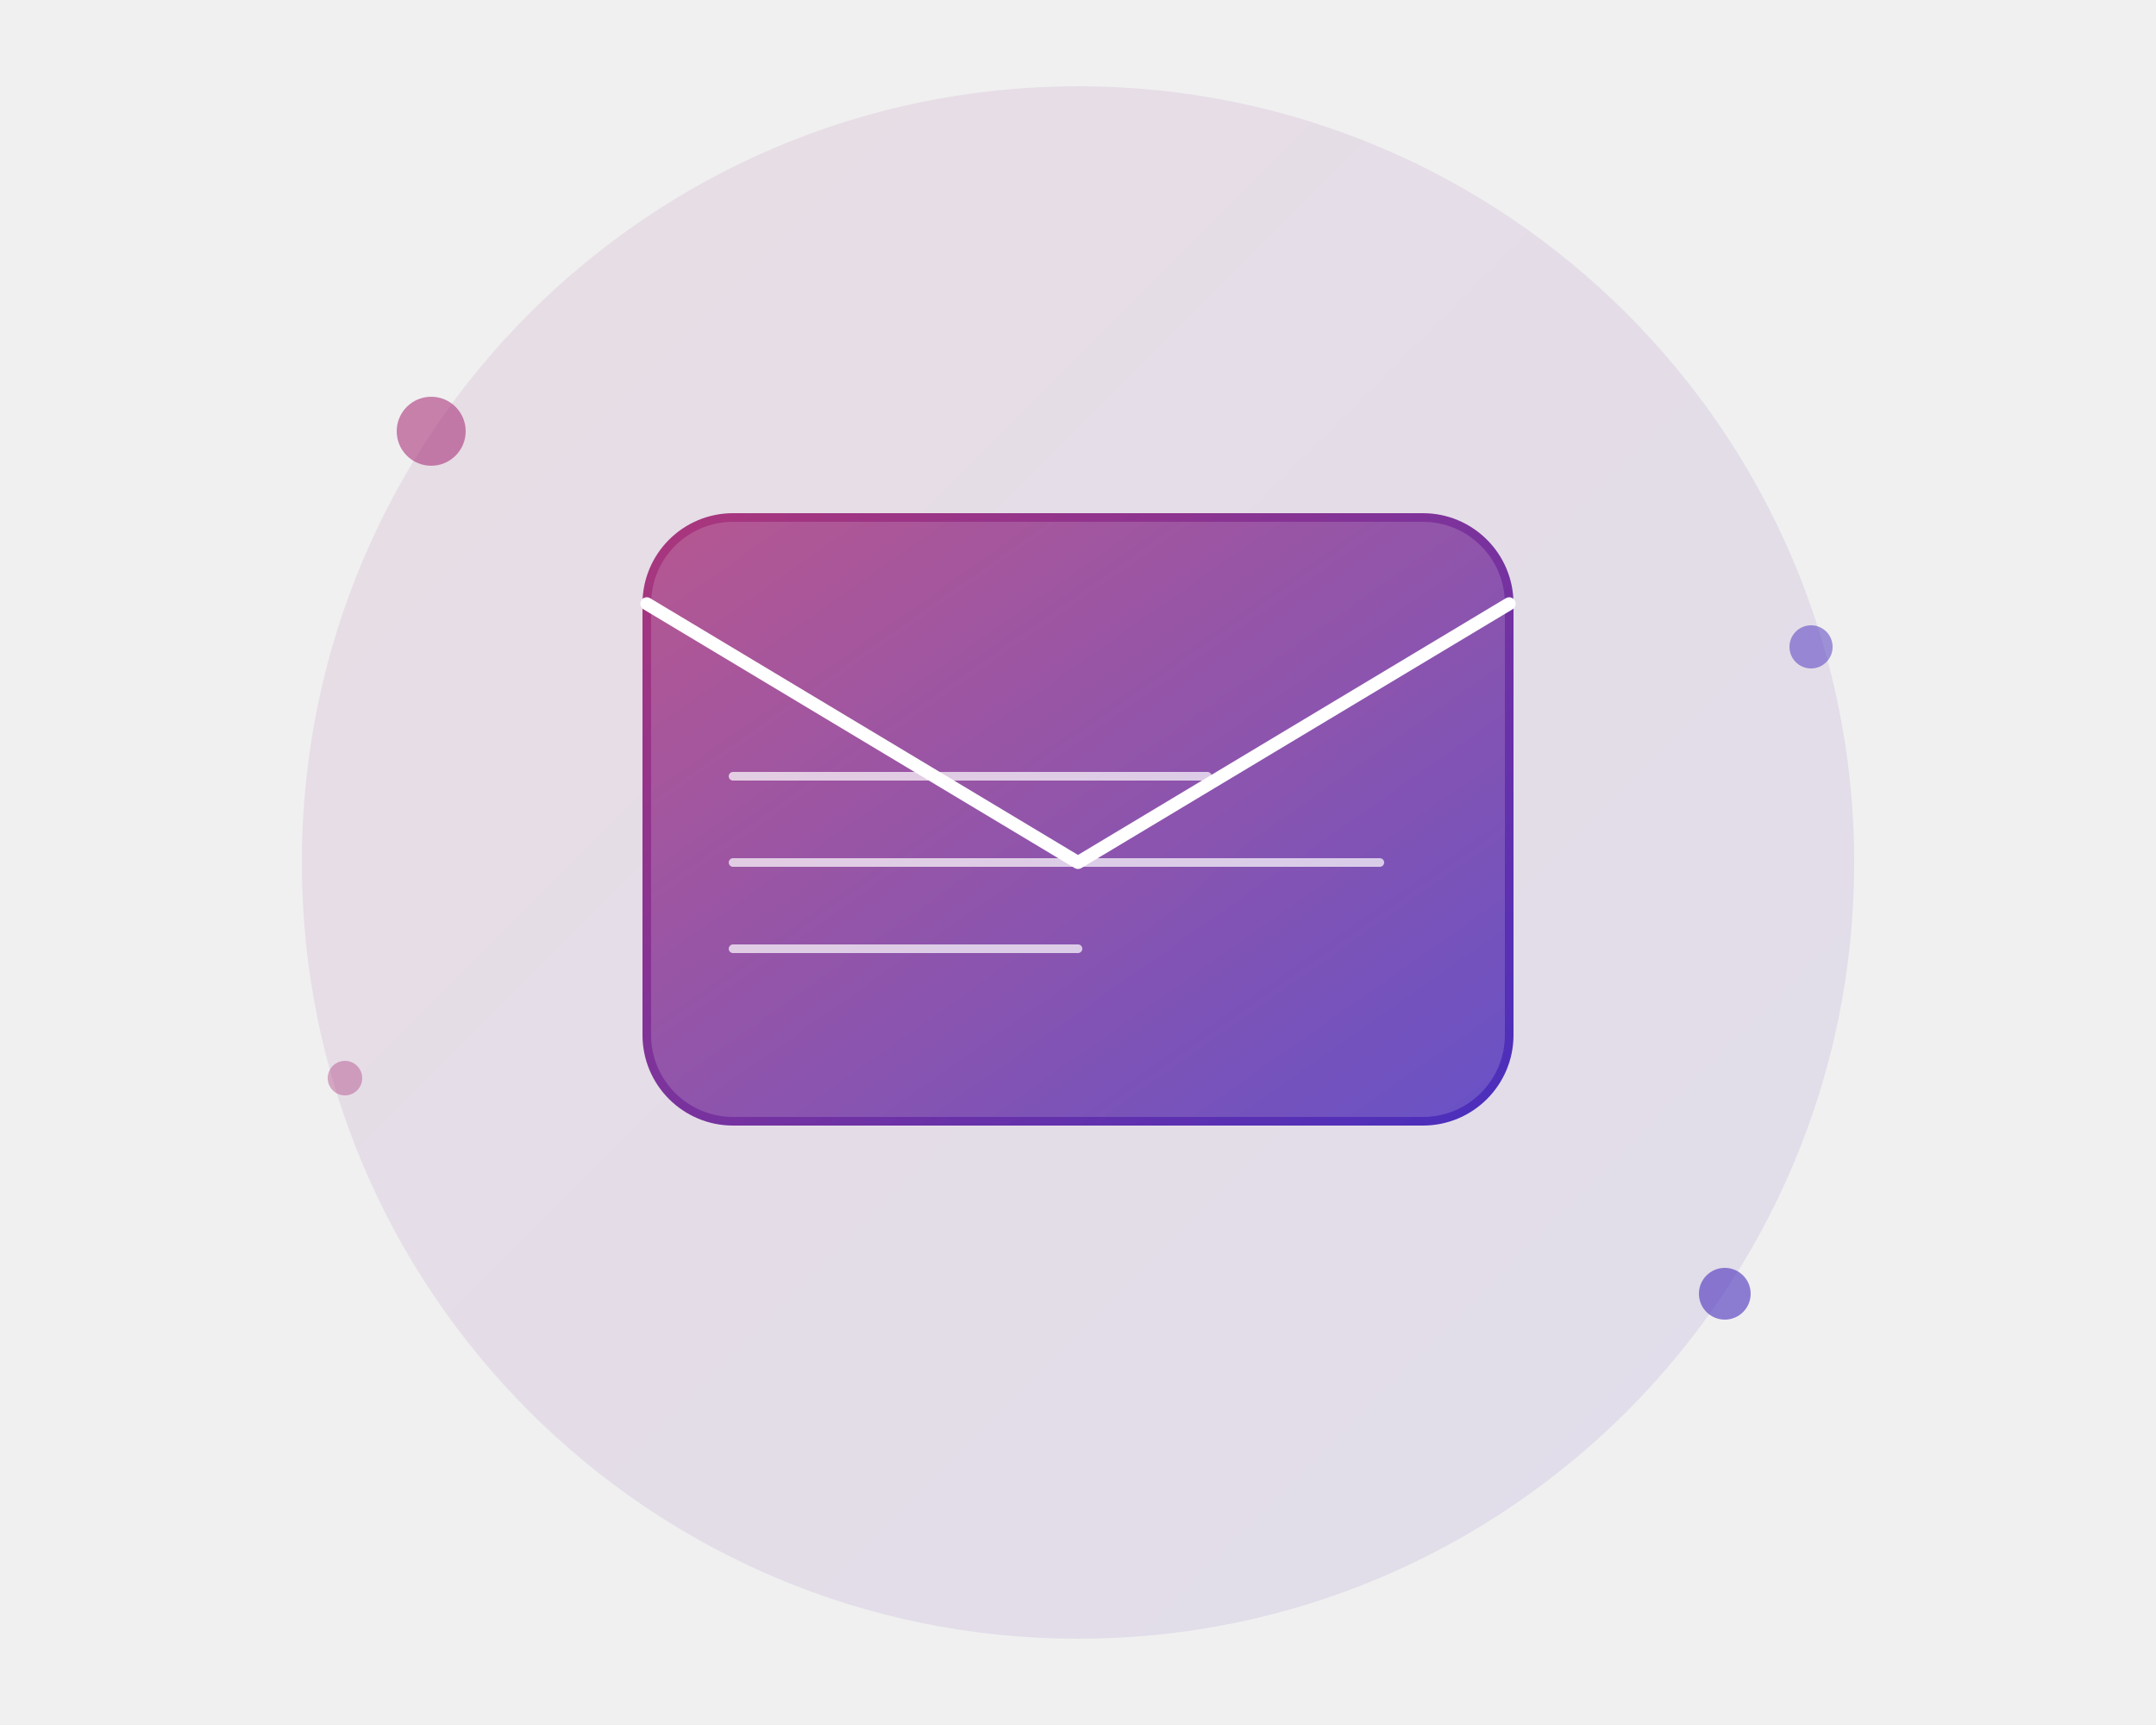
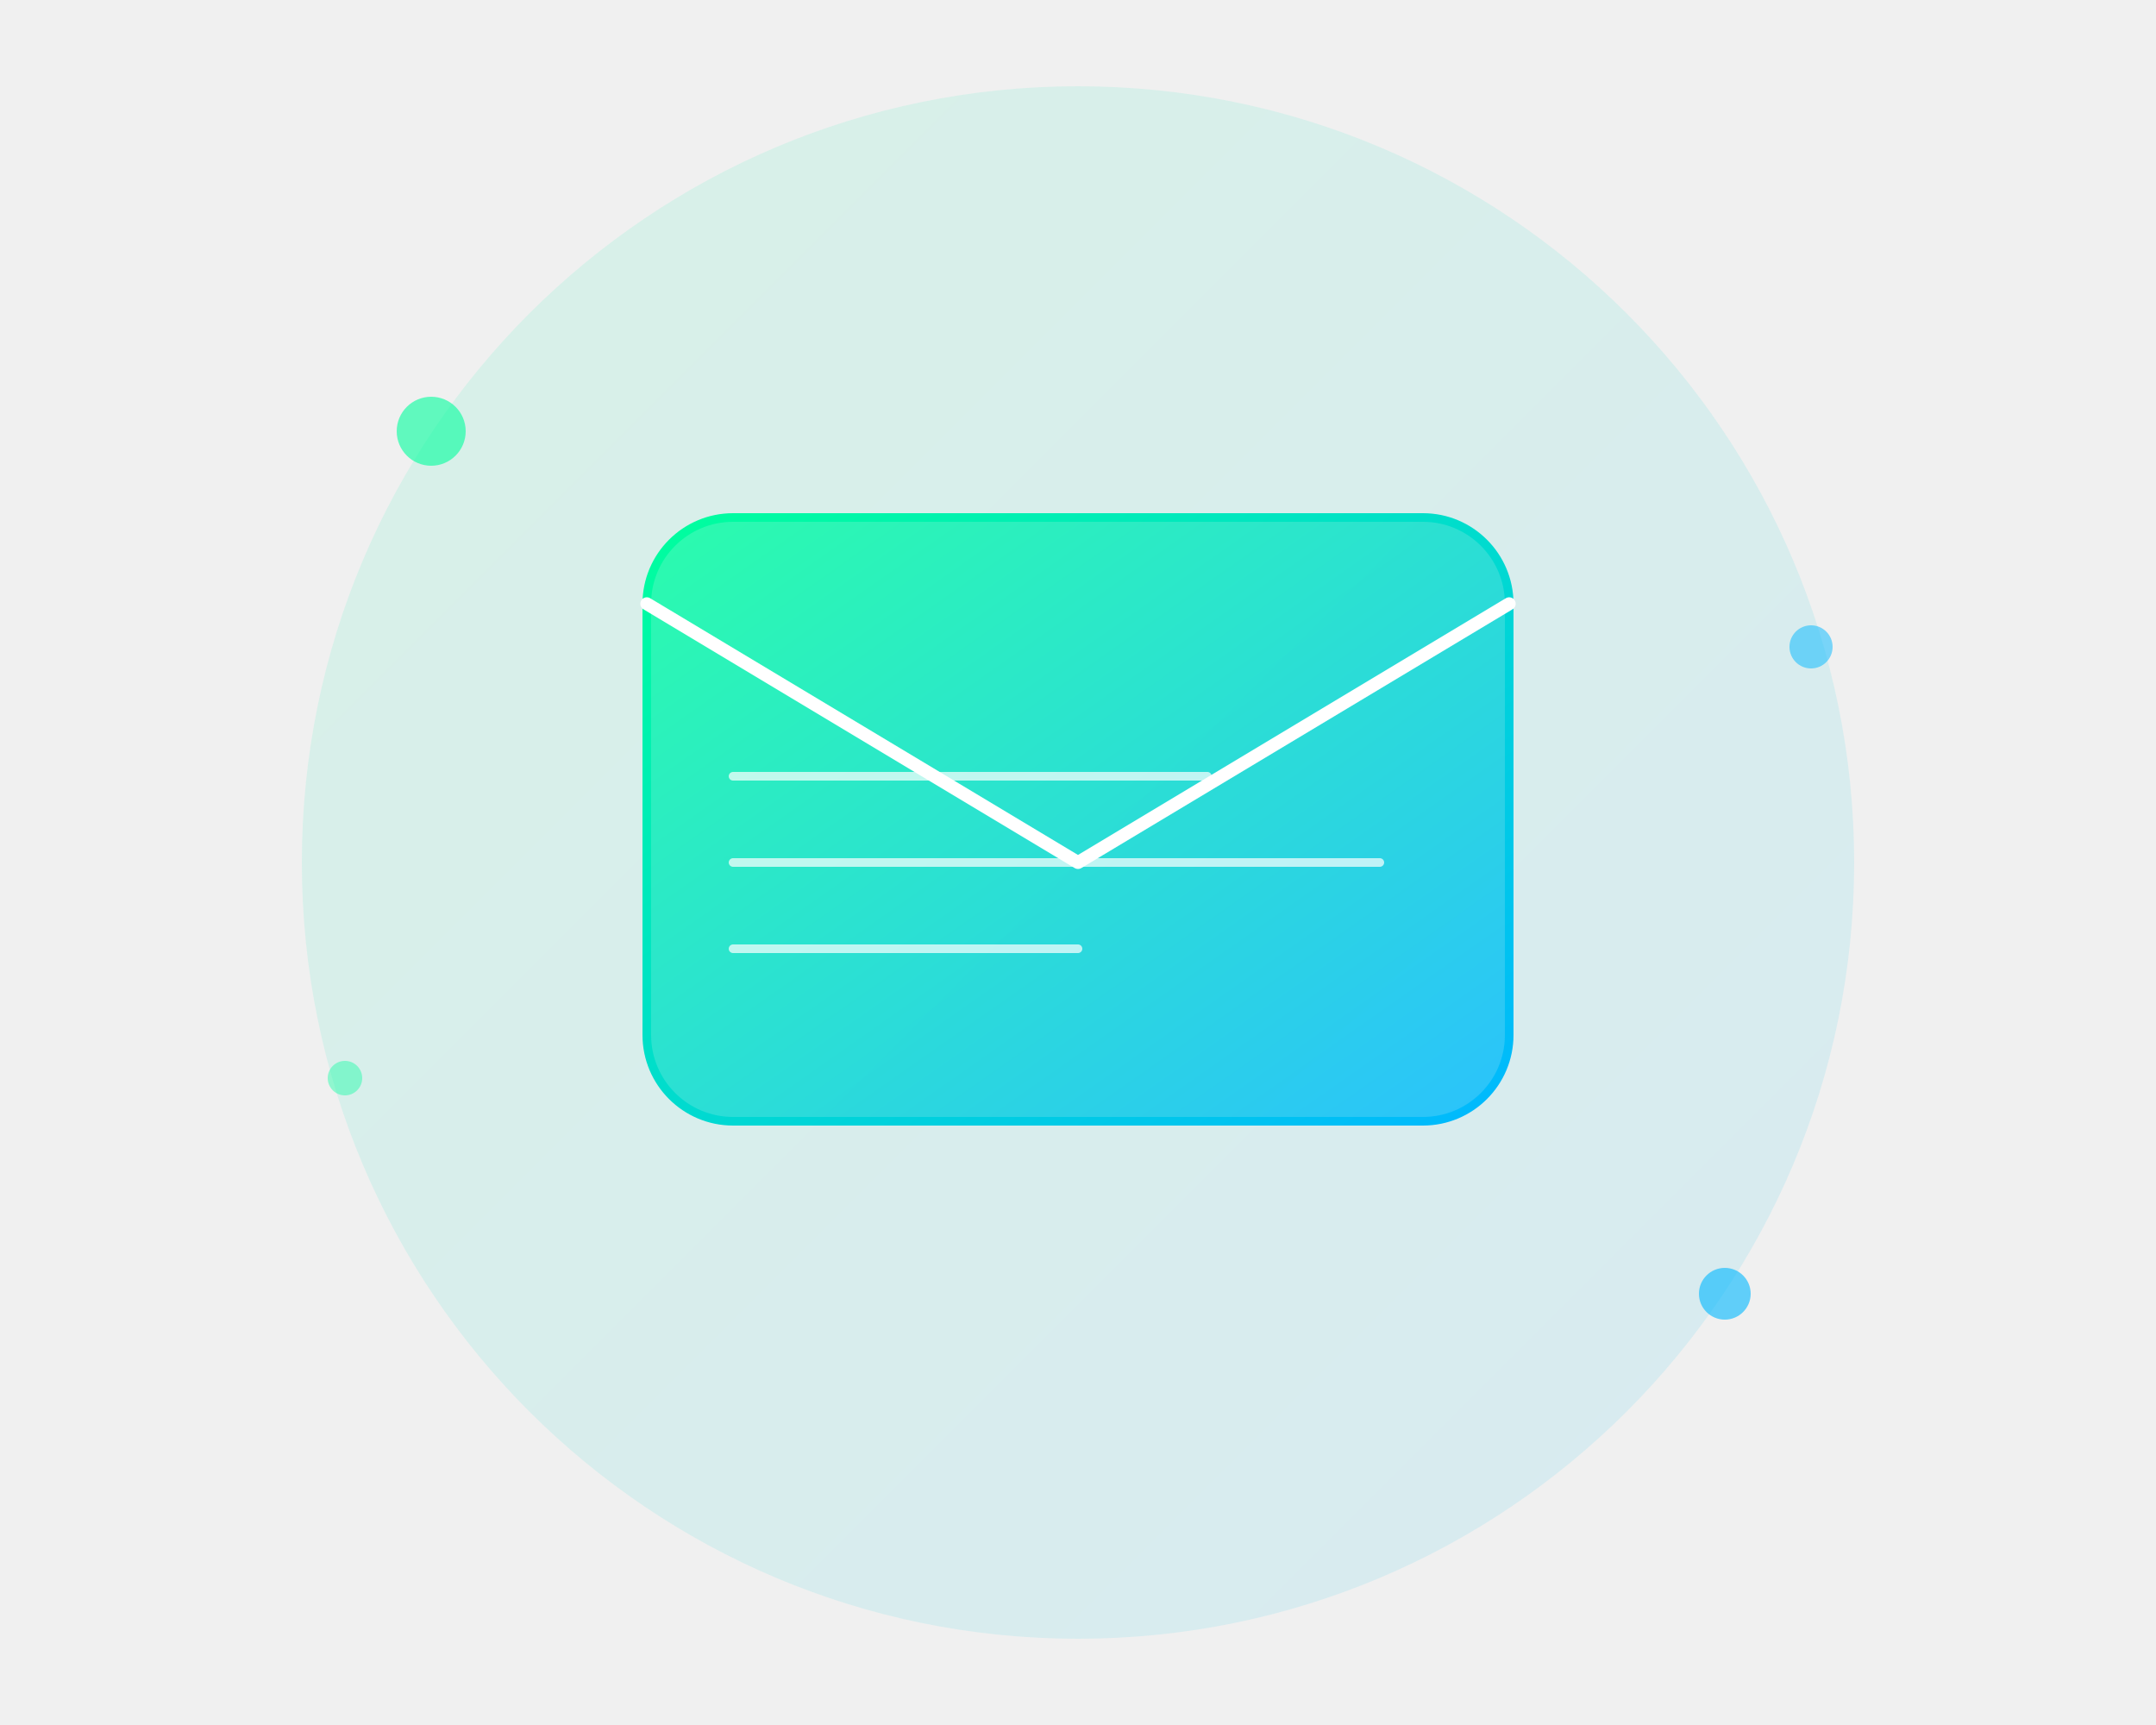
<svg xmlns="http://www.w3.org/2000/svg" width="500" height="400" viewBox="0 0 500 400" fill="none">
  <circle cx="250" cy="200" r="180" fill="url(#gradient1)" opacity="0.1" />
  <rect x="150" y="120" width="200" height="140" rx="20" fill="url(#gradient2)" stroke="url(#gradient3)" stroke-width="2" />
  <path d="M150 140 L250 200 L350 140" stroke="#fff" stroke-width="3" fill="none" stroke-linecap="round" stroke-linejoin="round" />
-   <circle cx="100" cy="100" r="8" fill="#AA367C" opacity="0.6">
+   <circle cx="100" cy="100" r="8" fill="#00FF9D" opacity="0.6">
    <animate attributeName="cy" values="100;90;100" dur="3s" repeatCount="indefinite" />
  </circle>
-   <circle cx="400" cy="300" r="6" fill="#4A2FBD" opacity="0.6">
+   <circle cx="400" cy="300" r="6" fill="#00B8FF" opacity="0.6">
    <animate attributeName="cy" values="300;290;300" dur="2.5s" repeatCount="indefinite" />
  </circle>
-   <circle cx="80" cy="250" r="4" fill="#AA367C" opacity="0.4">
+   <circle cx="80" cy="250" r="4" fill="#00FF9D" opacity="0.4">
    <animate attributeName="cy" values="250;240;250" dur="4s" repeatCount="indefinite" />
  </circle>
-   <circle cx="420" cy="150" r="5" fill="#4A2FBD" opacity="0.5">
+   <circle cx="420" cy="150" r="5" fill="#00B8FF" opacity="0.5">
    <animate attributeName="cy" values="150;140;150" dur="3.5s" repeatCount="indefinite" />
  </circle>
  <line x1="170" y1="180" x2="280" y2="180" stroke="#fff" stroke-width="2" opacity="0.7" stroke-linecap="round" />
  <line x1="170" y1="200" x2="320" y2="200" stroke="#fff" stroke-width="2" opacity="0.7" stroke-linecap="round" />
  <line x1="170" y1="220" x2="250" y2="220" stroke="#fff" stroke-width="2" opacity="0.7" stroke-linecap="round" />
  <defs>
    <linearGradient id="gradient1" x1="0%" y1="0%" x2="100%" y2="100%">
-       <stop offset="0%" style="stop-color:#AA367C;stop-opacity:1" />
-       <stop offset="100%" style="stop-color:#4A2FBD;stop-opacity:1" />
+       <stop offset="0%" style="stop-color:#00FF9D;stop-opacity:1" />
+       <stop offset="100%" style="stop-color:#00B8FF;stop-opacity:1" />
    </linearGradient>
    <linearGradient id="gradient2" x1="0%" y1="0%" x2="100%" y2="100%">
-       <stop offset="0%" style="stop-color:#AA367C;stop-opacity:0.8" />
-       <stop offset="100%" style="stop-color:#4A2FBD;stop-opacity:0.8" />
+       <stop offset="0%" style="stop-color:#00FF9D;stop-opacity:0.8" />
+       <stop offset="100%" style="stop-color:#00B8FF;stop-opacity:0.8" />
    </linearGradient>
    <linearGradient id="gradient3" x1="0%" y1="0%" x2="100%" y2="100%">
-       <stop offset="0%" style="stop-color:#AA367C;stop-opacity:1" />
-       <stop offset="100%" style="stop-color:#4A2FBD;stop-opacity:1" />
+       <stop offset="0%" style="stop-color:#00FF9D;stop-opacity:1" />
+       <stop offset="100%" style="stop-color:#00B8FF;stop-opacity:1" />
    </linearGradient>
  </defs>
</svg>
